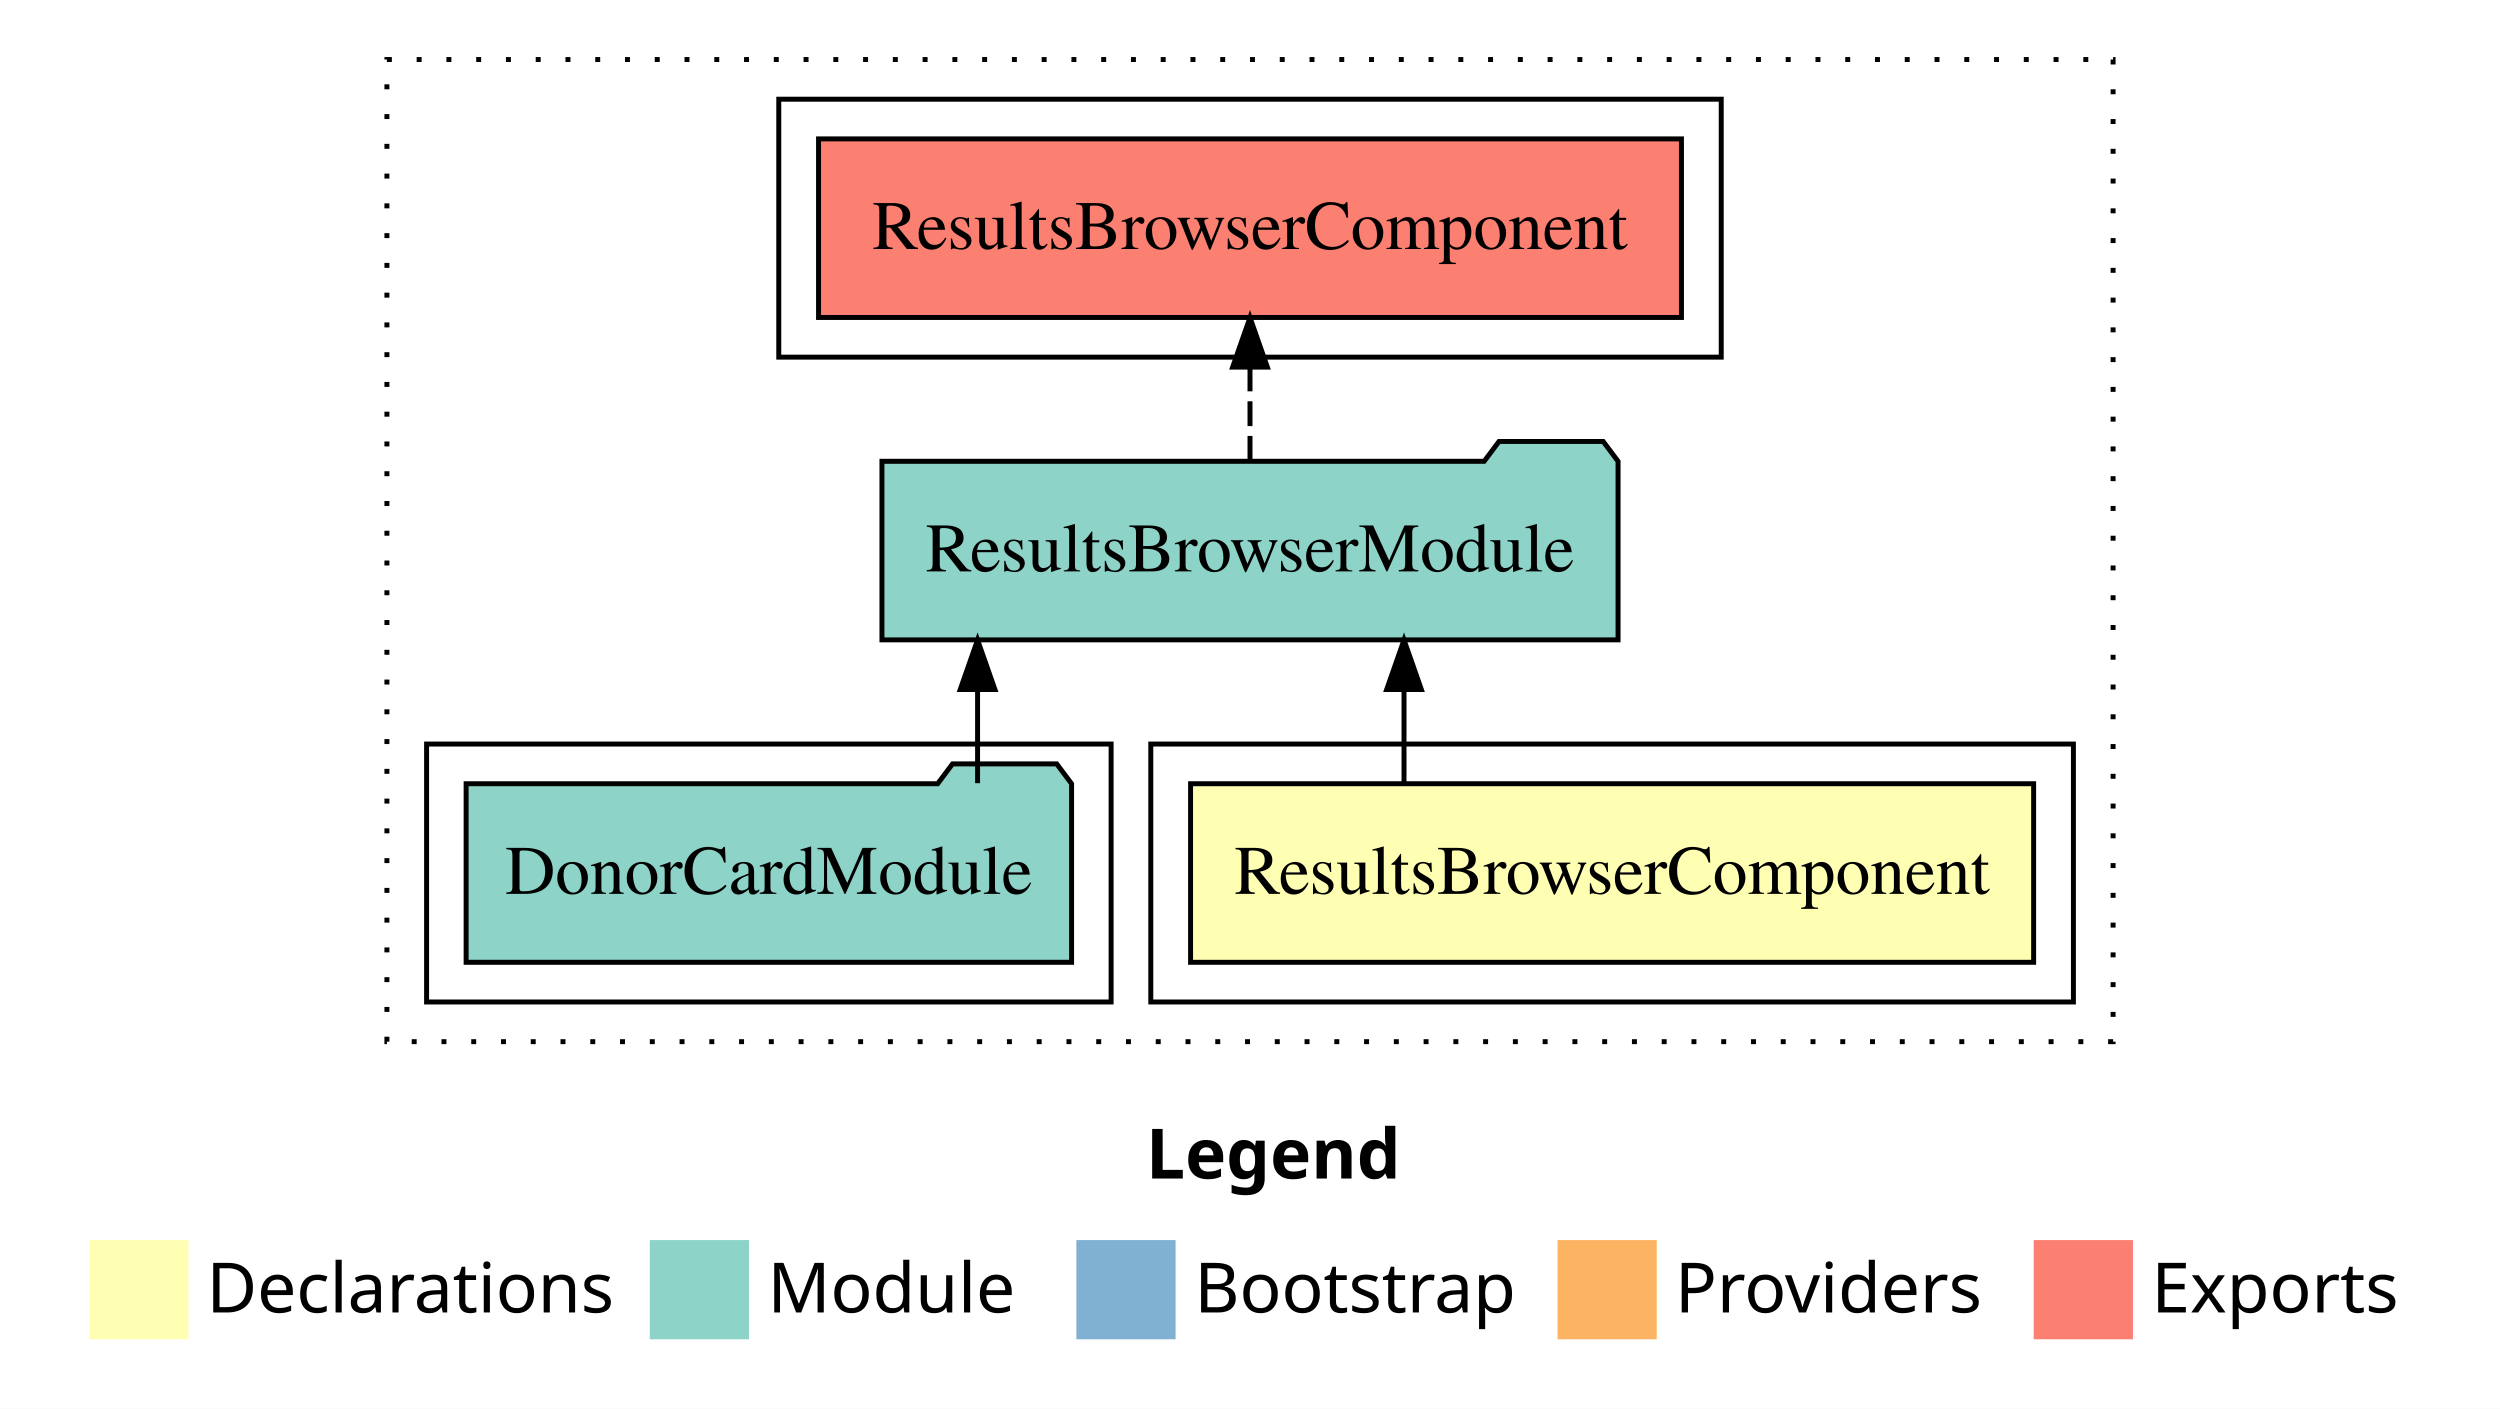
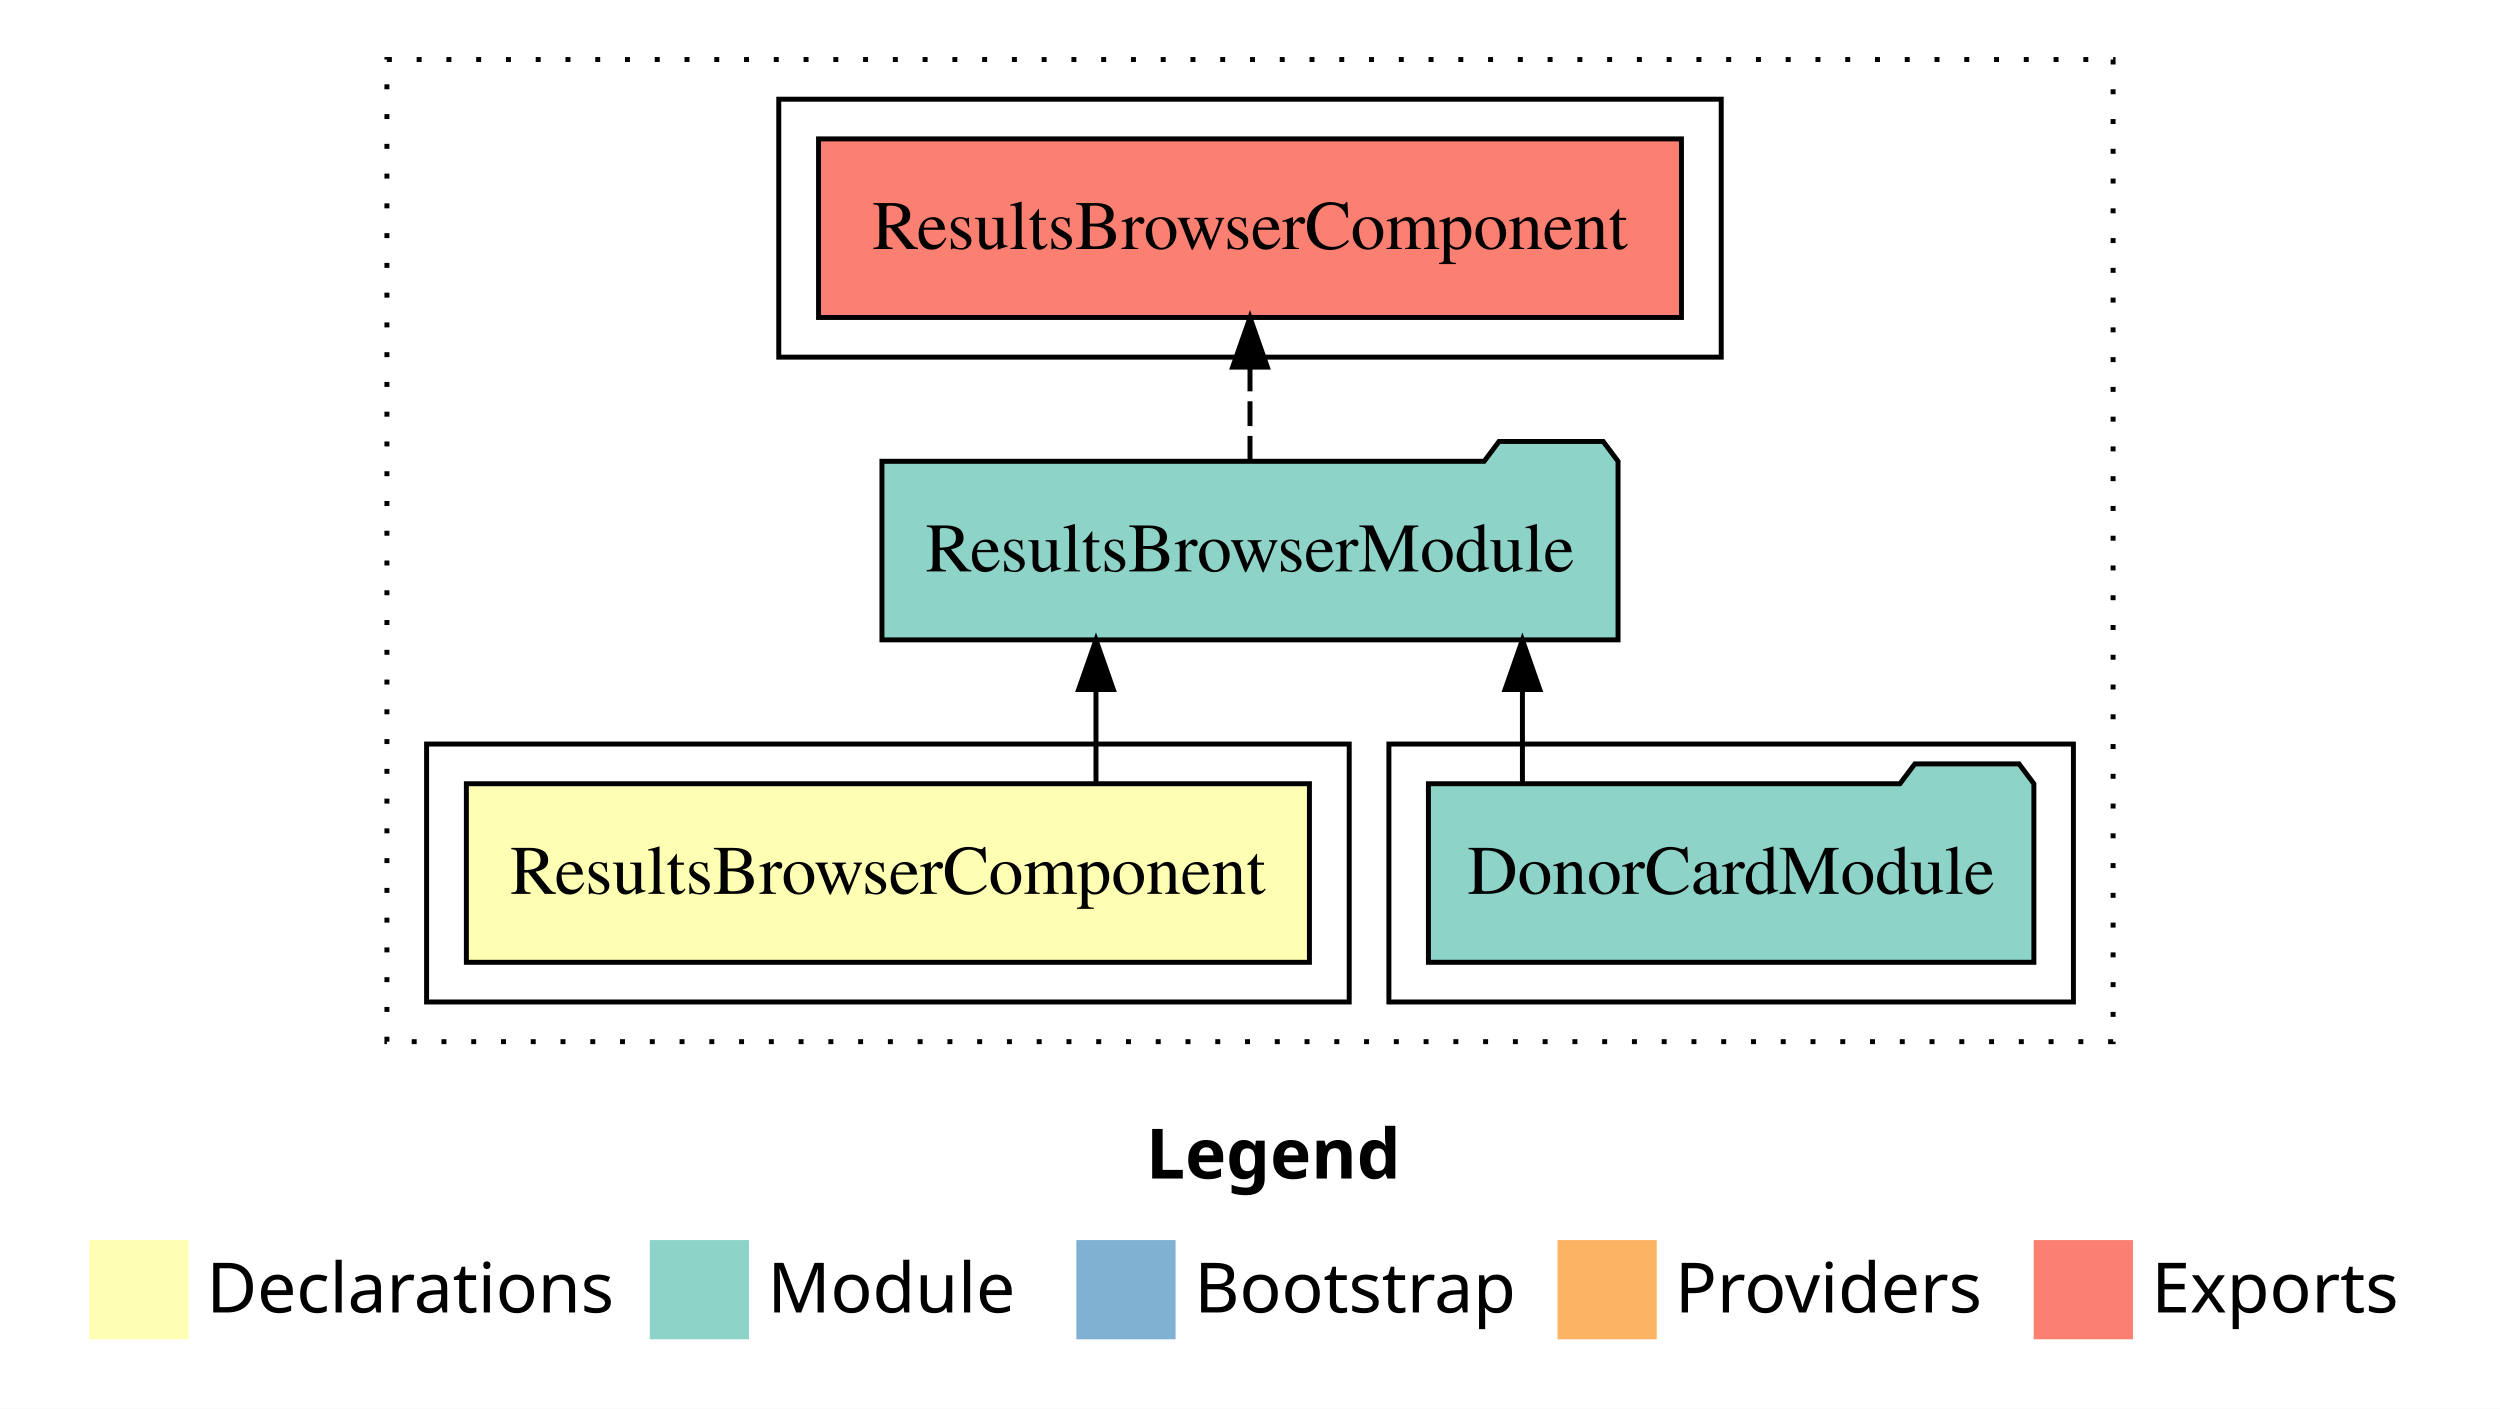
<svg xmlns="http://www.w3.org/2000/svg" width="504pt" height="284pt" viewBox="0.00 0.00 504.00 284.00">
  <g id="graph0" class="graph" transform="scale(1 1) rotate(0) translate(4 280)">
    <polygon fill="white" stroke="transparent" points="-4,4 -4,-280 500,-280 500,4 -4,4" />
    <text text-anchor="start" x="227.01" y="-42.4" font-family="Times-12" font-weight="bold" font-size="14.00">Legend</text>
    <polygon fill="#ffffb3" stroke="transparent" points="14,-10 14,-30 34,-30 34,-10 14,-10" />
    <text text-anchor="start" x="37.63" y="-15.4" font-family="Times-12" font-size="14.00">  Declarations</text>
    <polygon fill="#8dd3c7" stroke="transparent" points="127,-10 127,-30 147,-30 147,-10 127,-10" />
    <text text-anchor="start" x="150.73" y="-15.4" font-family="Times-12" font-size="14.00">  Module</text>
    <polygon fill="#80b1d3" stroke="transparent" points="213,-10 213,-30 233,-30 233,-10 213,-10" />
    <text text-anchor="start" x="236.78" y="-15.4" font-family="Times-12" font-size="14.00">  Bootstrap</text>
    <polygon fill="#fdb462" stroke="transparent" points="310,-10 310,-30 330,-30 330,-10 310,-10" />
    <text text-anchor="start" x="333.67" y="-15.4" font-family="Times-12" font-size="14.00">  Providers</text>
    <polygon fill="#fb8072" stroke="transparent" points="406,-10 406,-30 426,-30 426,-10 406,-10" />
    <text text-anchor="start" x="429.73" y="-15.4" font-family="Times-12" font-size="14.00">  Exports</text>
    <g id="clust1" class="cluster">
      <polygon fill="none" stroke="black" stroke-dasharray="1,5" points="74,-70 74,-268 422,-268 422,-70 74,-70" />
    </g>
+     <g id="clust4" class="cluster">
+       <polygon fill="none" stroke="black" points="276,-78 276,-130 414,-130 414,-78 276,-78" />
+     </g>
+     <g id="clust2" class="cluster">
+       <polygon fill="none" stroke="black" points="82,-78 82,-130 268,-130 268,-78 82,-78" />
+     </g>
    <g id="clust5" class="cluster">
      <polygon fill="none" stroke="black" points="153,-208 153,-260 343,-260 343,-208 153,-208" />
    </g>
-     <g id="clust2" class="cluster">
-       <polygon fill="none" stroke="black" points="228,-78 228,-130 414,-130 414,-78 228,-78" />
-     </g>
-     <g id="clust4" class="cluster">
-       <polygon fill="none" stroke="black" points="82,-78 82,-130 220,-130 220,-78 82,-78" />
-     </g>
    <g id="node1" class="node">
-       <polygon fill="#ffffb3" stroke="black" points="405.98,-122 236.02,-122 236.02,-86 405.98,-86 405.98,-122" />
-       <text text-anchor="middle" x="321" y="-99.8" font-family="Times,serif" font-size="14.00">ResultsBrowserComponent</text>
+       <polygon fill="#ffffb3" stroke="black" points="259.98,-122 90.02,-122 90.02,-86 259.98,-86 259.98,-122" />
+       <text text-anchor="middle" x="175" y="-99.8" font-family="Times,serif" font-size="14.00">ResultsBrowserComponent</text>
    </g>
    <g id="node2" class="node">
      <polygon fill="#8dd3c7" stroke="black" points="322.2,-187 319.2,-191 298.2,-191 295.2,-187 173.8,-187 173.8,-151 322.2,-151 322.2,-187" />
      <text text-anchor="middle" x="248" y="-164.8" font-family="Times,serif" font-size="14.00">ResultsBrowserModule</text>
    </g>
    <g id="edge1" class="edge">
-       <path fill="none" stroke="black" d="M279.05,-122.11C279.05,-122.11 279.05,-140.99 279.05,-140.99" />
-       <polygon fill="black" stroke="black" points="275.55,-140.99 279.05,-150.99 282.55,-140.99 275.55,-140.99" />
+       <path fill="none" stroke="black" d="M216.95,-122.11C216.95,-122.11 216.95,-140.99 216.95,-140.99" />
+       <polygon fill="black" stroke="black" points="213.45,-140.99 216.95,-150.99 220.45,-140.99 213.45,-140.99" />
    </g>
    <g id="node4" class="node">
      <polygon fill="#fb8072" stroke="black" points="334.98,-252 161.02,-252 161.02,-216 334.98,-216 334.98,-252" />
      <text text-anchor="middle" x="248" y="-229.8" font-family="Times,serif" font-size="14.00">ResultsBrowserComponent </text>
    </g>
    <g id="edge3" class="edge">
      <path fill="none" stroke="black" stroke-dasharray="5,2" d="M248,-187.11C248,-187.11 248,-205.99 248,-205.99" />
      <polygon fill="black" stroke="black" points="244.5,-205.99 248,-215.99 251.5,-205.99 244.5,-205.99" />
    </g>
    <g id="node3" class="node">
-       <polygon fill="#8dd3c7" stroke="black" points="212.03,-122 209.03,-126 188.03,-126 185.03,-122 89.97,-122 89.97,-86 212.03,-86 212.03,-122" />
-       <text text-anchor="middle" x="151" y="-99.8" font-family="Times,serif" font-size="14.00">DonorCardModule</text>
+       <polygon fill="#8dd3c7" stroke="black" points="406.03,-122 403.03,-126 382.03,-126 379.03,-122 283.97,-122 283.97,-86 406.03,-86 406.03,-122" />
+       <text text-anchor="middle" x="345" y="-99.8" font-family="Times,serif" font-size="14.00">DonorCardModule</text>
    </g>
    <g id="edge2" class="edge">
-       <path fill="none" stroke="black" d="M193.08,-122.11C193.08,-122.11 193.08,-140.99 193.08,-140.99" />
-       <polygon fill="black" stroke="black" points="189.58,-140.99 193.08,-150.99 196.58,-140.99 189.58,-140.99" />
+       <path fill="none" stroke="black" d="M302.92,-122.11C302.92,-122.11 302.92,-140.99 302.92,-140.99" />
+       <polygon fill="black" stroke="black" points="299.42,-140.99 302.92,-150.99 306.42,-140.99 299.42,-140.99" />
    </g>
  </g>
</svg>
